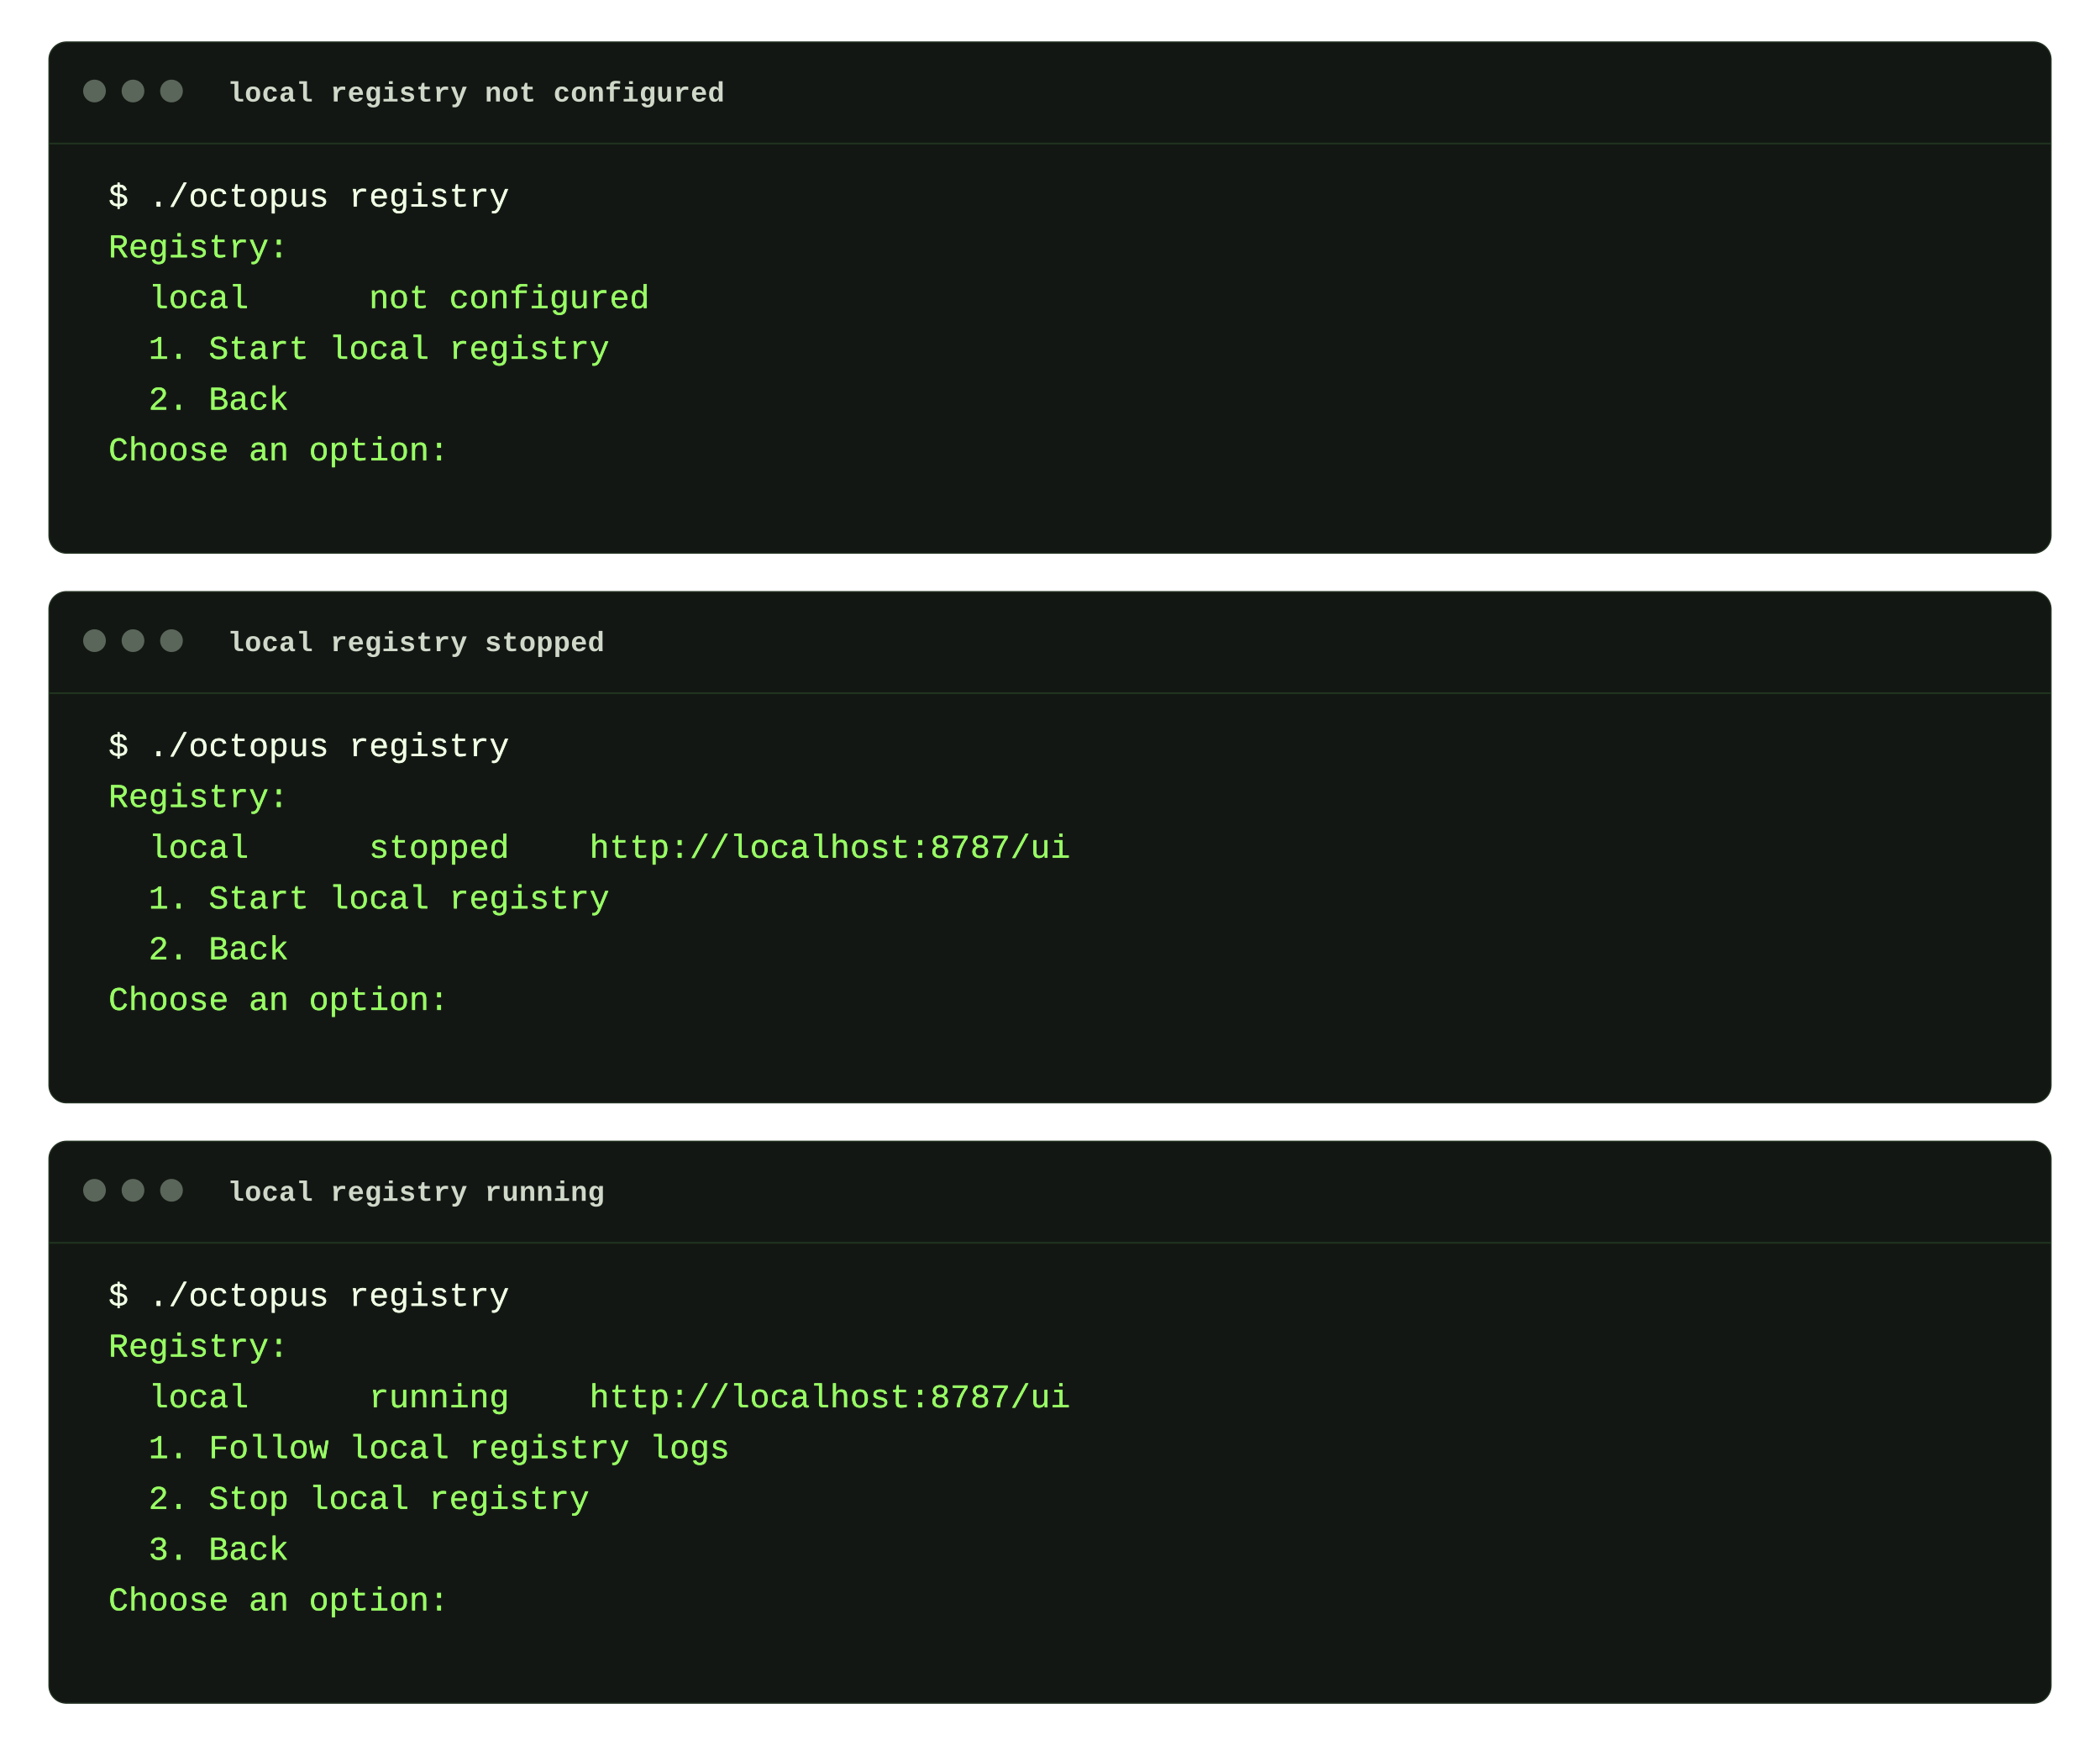
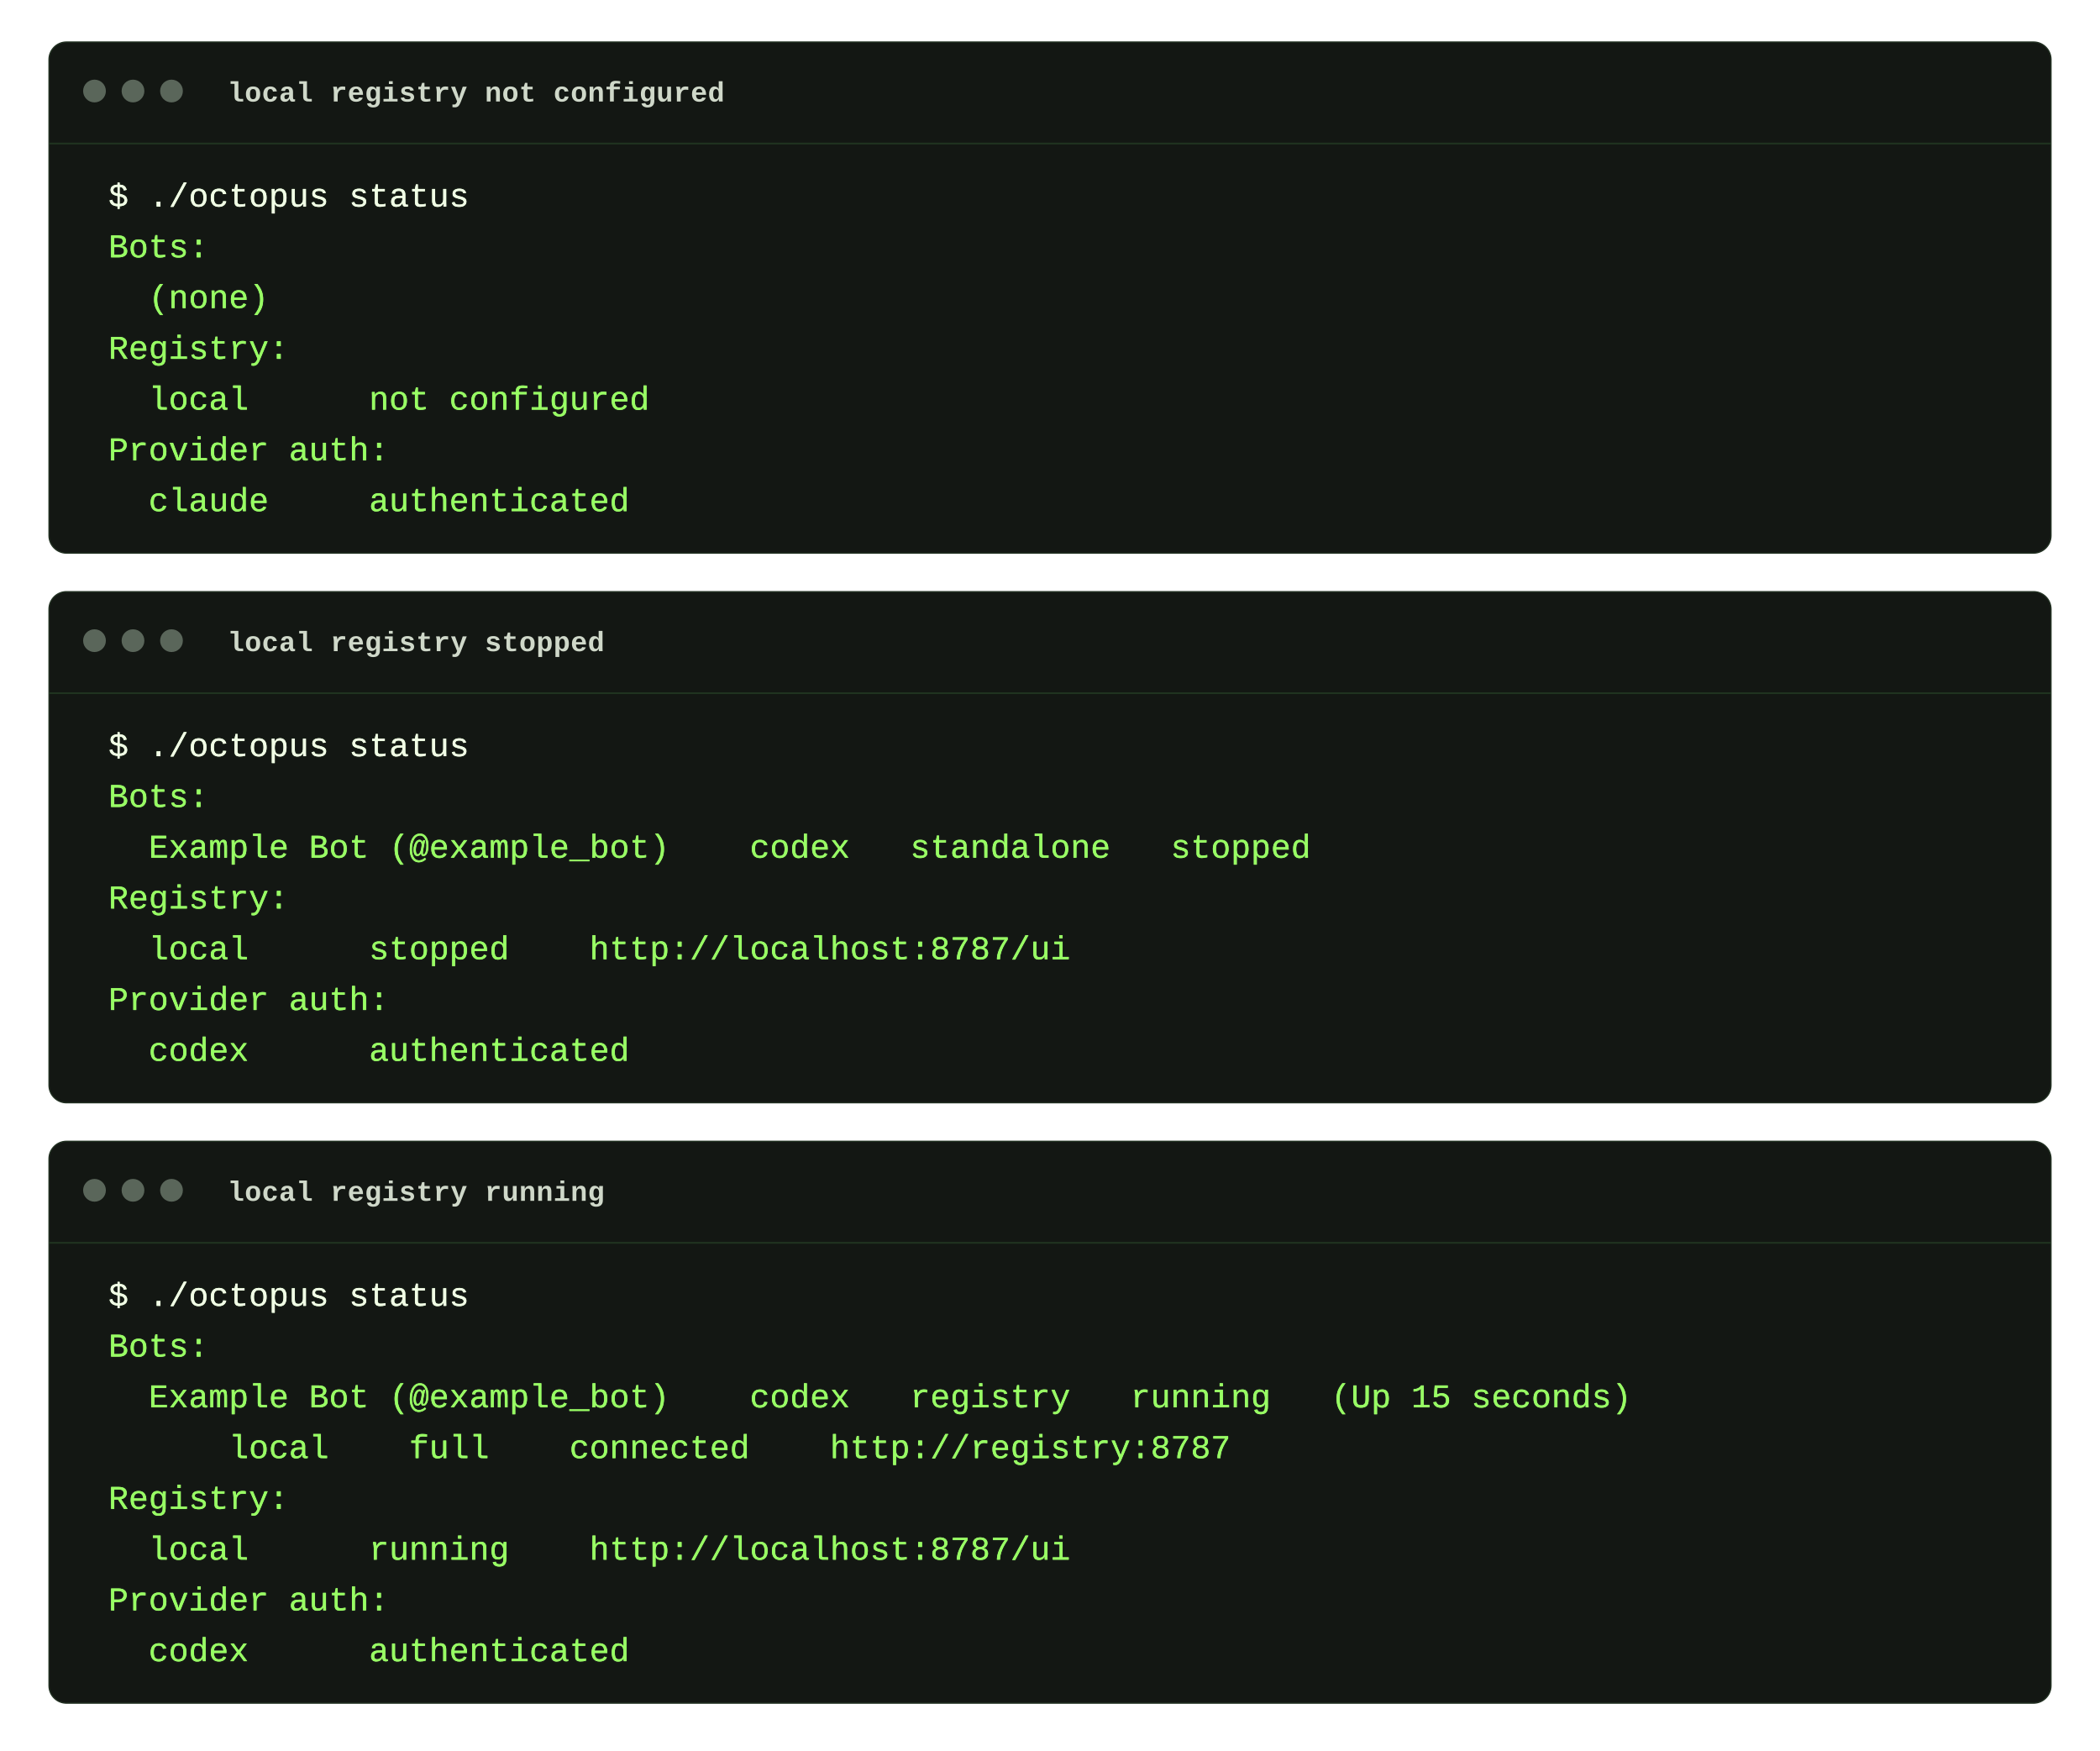
<svg xmlns="http://www.w3.org/2000/svg" width="1200" height="1000" viewBox="0 0 1200 1000" role="img" aria-labelledby="title desc">
  <style>
    .panel { fill: #131713; stroke: #223122; stroke-width: 0.7; }
    .rule { stroke: #274227; stroke-width: 1; opacity: 0.65; }
    .dot { fill: #5a665a; }
    .label { fill: #cfd8c9; font: 600 16px "IBM Plex Mono", "SFMono-Regular", Menlo, Monaco, Consolas, "Liberation Mono", monospace; letter-spacing: 0.2px; }
    .line { fill: #98ff64; font: 19px "IBM Plex Mono", "SFMono-Regular", Menlo, Monaco, Consolas, "Liberation Mono", monospace; letter-spacing: 0.05px; }
    .glow-copy { opacity: 0.42; filter: url(#crt-glow); }
    .prompt { fill: #f1ffe6; }
  </style>
  <defs>
    <filter id="crt-glow" x="-20%" y="-20%" width="140%" height="140%">
      <feGaussianBlur stdDeviation="0.6" result="blur" />
      <feColorMatrix in="blur" type="matrix" values="0 0 0 0 0.55 0 0 0 0 1 0 0 0 0 0.35 0 0 0 0.45 0" result="glow" />
      <feMerge>
        <feMergeNode in="glow" />
      </feMerge>
    </filter>
  </defs>
  <g transform="translate(28 24)">
    <rect class="panel" x="0" y="0" width="1144" height="292" rx="10" />
    <circle class="dot" cx="26" cy="28" r="6.5" />
    <circle class="dot" cx="48" cy="28" r="6.5" />
    <circle class="dot" cx="70" cy="28" r="6.5" />
    <text class="label" x="102" y="34">local registry not configured</text>
    <line class="rule" x1="0" y1="58" x2="1144" y2="58" />
    <g id="copy-not-configured">
      <text class="line" xml:space="preserve">
-         <tspan class="prompt" x="34" y="94">$ ./octopus registry</tspan>
+         <tspan class="prompt" x="34" y="94">$ ./octopus status</tspan>
+         <tspan x="34" dy="29">Bots:</tspan>
+         <tspan x="34" dy="29">  (none)</tspan>
+         <tspan x="34" dy="29" />
        <tspan x="34" dy="29">Registry:</tspan>
        <tspan x="34" dy="29">  local      not configured</tspan>
        <tspan x="34" dy="29" />
-         <tspan x="34" dy="29">  1. Start local registry</tspan>
-         <tspan x="34" dy="29">  2. Back</tspan>
-         <tspan x="34" dy="29">Choose an option:</tspan>
+         <tspan x="34" dy="29">Provider auth:</tspan>
+         <tspan x="34" dy="29">  claude     authenticated</tspan>
      </text>
    </g>
    <use href="#copy-not-configured" class="glow-copy" />
    <use href="#copy-not-configured" />
    <rect class="panel" x="0" y="314" width="1144" height="292" rx="10" />
    <circle class="dot" cx="26" cy="342" r="6.5" />
    <circle class="dot" cx="48" cy="342" r="6.5" />
    <circle class="dot" cx="70" cy="342" r="6.5" />
    <text class="label" x="102" y="348">local registry stopped</text>
    <line class="rule" x1="0" y1="372" x2="1144" y2="372" />
    <g id="copy-stopped">
      <text class="line" xml:space="preserve">
-         <tspan class="prompt" x="34" y="408">$ ./octopus registry</tspan>
+         <tspan class="prompt" x="34" y="408">$ ./octopus status</tspan>
+         <tspan x="34" dy="29">Bots:</tspan>
+         <tspan x="34" dy="29">  Example Bot (@example_bot)    codex   standalone   stopped</tspan>
+         <tspan x="34" dy="29" />
        <tspan x="34" dy="29">Registry:</tspan>
        <tspan x="34" dy="29">  local      stopped    http://localhost:8787/ui</tspan>
        <tspan x="34" dy="29" />
-         <tspan x="34" dy="29">  1. Start local registry</tspan>
-         <tspan x="34" dy="29">  2. Back</tspan>
-         <tspan x="34" dy="29">Choose an option:</tspan>
+         <tspan x="34" dy="29">Provider auth:</tspan>
+         <tspan x="34" dy="29">  codex      authenticated</tspan>
      </text>
    </g>
    <use href="#copy-stopped" class="glow-copy" />
    <use href="#copy-stopped" />
    <rect class="panel" x="0" y="628" width="1144" height="321" rx="10" />
    <circle class="dot" cx="26" cy="656" r="6.5" />
    <circle class="dot" cx="48" cy="656" r="6.5" />
    <circle class="dot" cx="70" cy="656" r="6.5" />
    <text class="label" x="102" y="662">local registry running</text>
    <line class="rule" x1="0" y1="686" x2="1144" y2="686" />
    <g id="copy-running">
      <text class="line" xml:space="preserve">
-         <tspan class="prompt" x="34" y="722">$ ./octopus registry</tspan>
+         <tspan class="prompt" x="34" y="722">$ ./octopus status</tspan>
+         <tspan x="34" dy="29">Bots:</tspan>
+         <tspan x="34" dy="29">  Example Bot (@example_bot)    codex   registry   running   (Up 15 seconds)</tspan>
+         <tspan x="34" dy="29">      local    full    connected    http://registry:8787</tspan>
+         <tspan x="34" dy="29" />
        <tspan x="34" dy="29">Registry:</tspan>
        <tspan x="34" dy="29">  local      running    http://localhost:8787/ui</tspan>
        <tspan x="34" dy="29" />
-         <tspan x="34" dy="29">  1. Follow local registry logs</tspan>
-         <tspan x="34" dy="29">  2. Stop local registry</tspan>
-         <tspan x="34" dy="29">  3. Back</tspan>
-         <tspan x="34" dy="29">Choose an option:</tspan>
+         <tspan x="34" dy="29">Provider auth:</tspan>
+         <tspan x="34" dy="29">  codex      authenticated</tspan>
      </text>
    </g>
    <use href="#copy-running" class="glow-copy" />
    <use href="#copy-running" />
  </g>
</svg>
